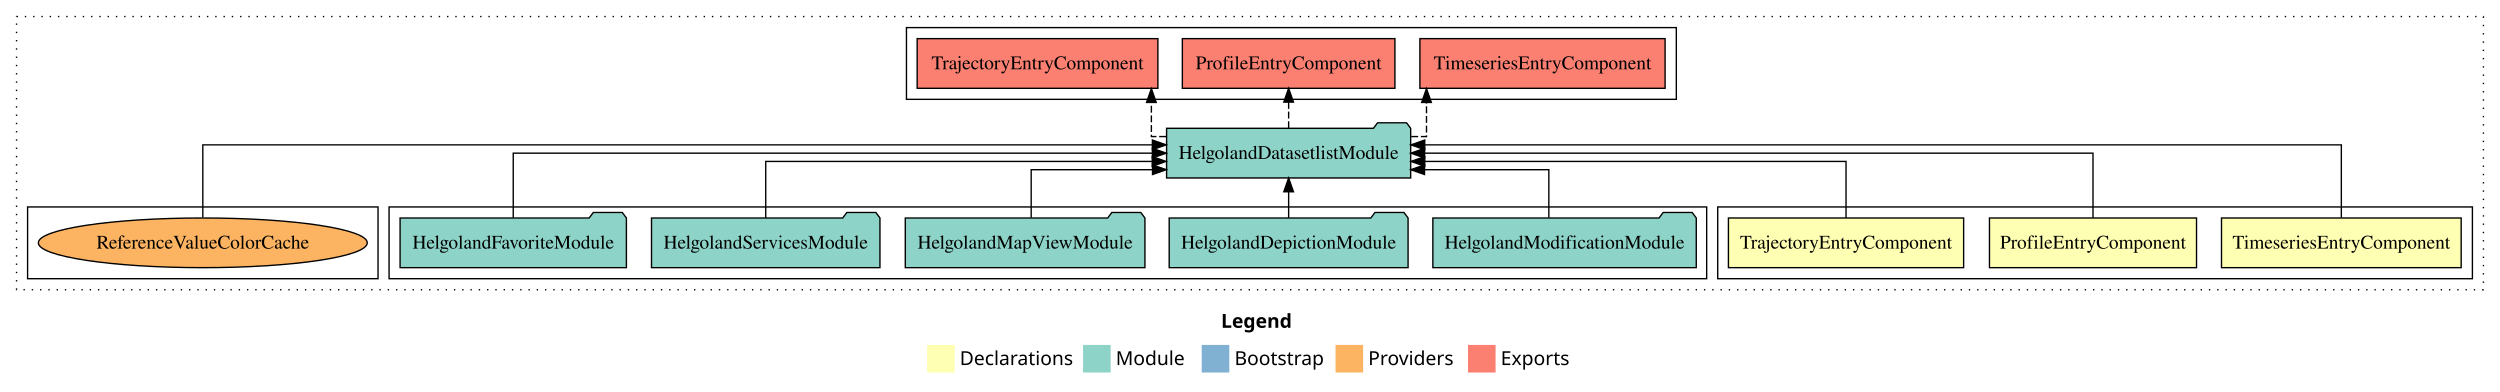
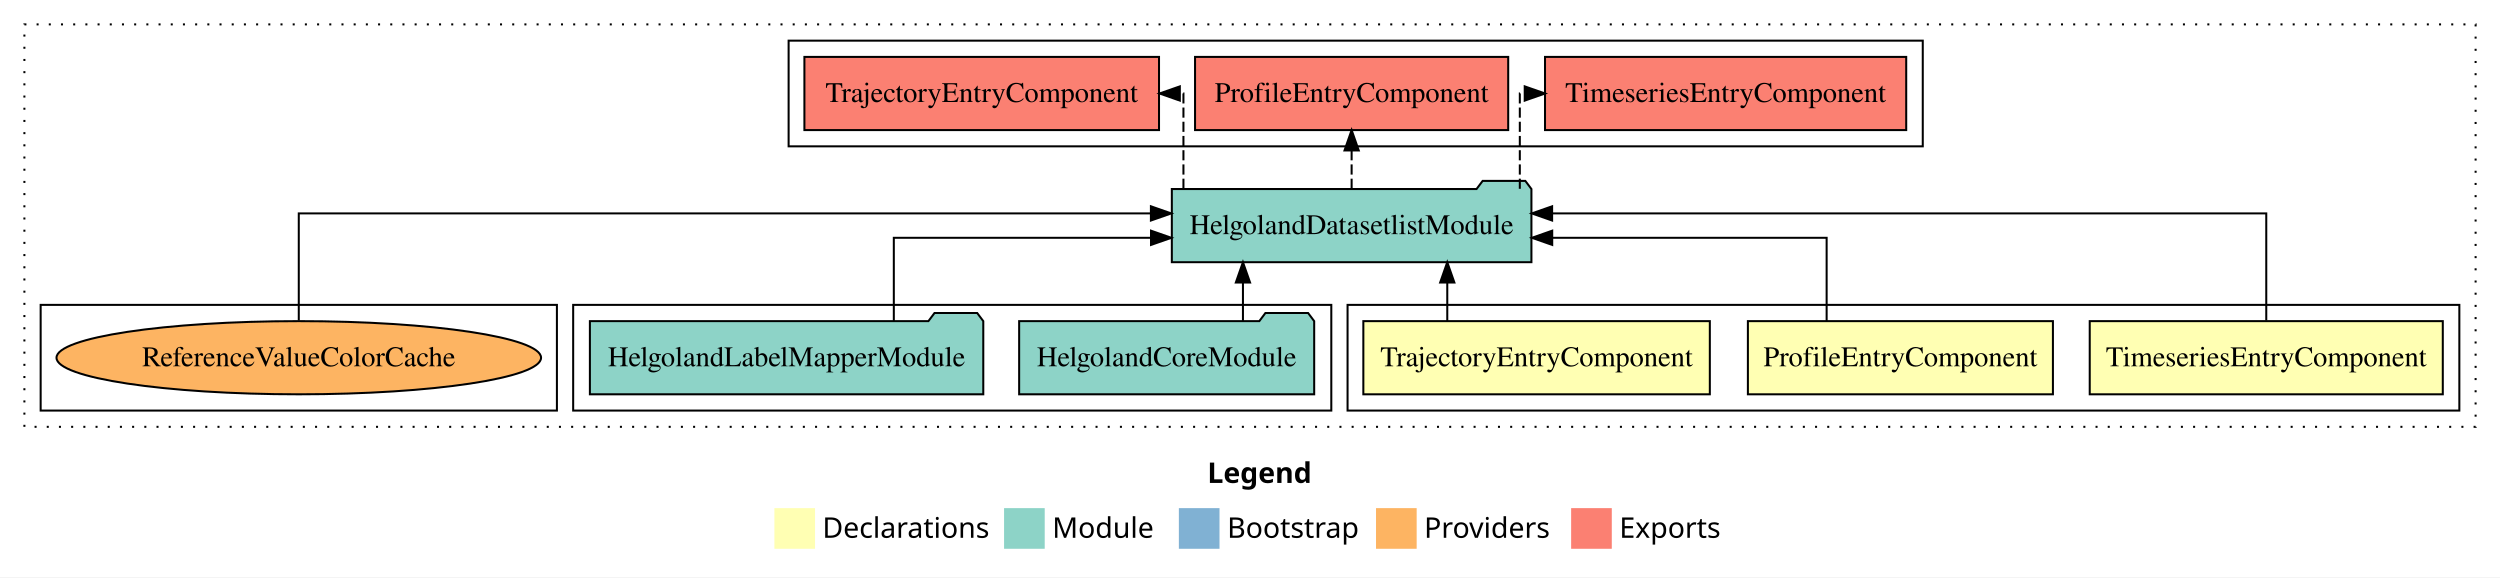
- <svg xmlns="http://www.w3.org/2000/svg" width="1812pt" height="284pt" viewBox="0.00 0.00 1812.00 284.00">
+ <svg xmlns="http://www.w3.org/2000/svg" width="1230pt" height="284pt" viewBox="0.00 0.00 1230.00 284.00">
  <g id="graph0" class="graph" transform="scale(1 1) rotate(0) translate(4 280)">
-     <polygon fill="#ffffff" stroke="transparent" points="-4,4 -4,-280 1808,-280 1808,4 -4,4" />
-     <text text-anchor="start" x="881.009" y="-42.4" font-family="sans-serif" font-weight="bold" font-size="14.00" fill="#000000">Legend</text>
-     <polygon fill="#ffffb3" stroke="transparent" points="668,-10 668,-30 688,-30 688,-10 668,-10" />
-     <text text-anchor="start" x="691.629" y="-15.4" font-family="sans-serif" font-size="14.00" fill="#000000">  Declarations</text>
-     <polygon fill="#8dd3c7" stroke="transparent" points="781,-10 781,-30 801,-30 801,-10 781,-10" />
-     <text text-anchor="start" x="804.725" y="-15.4" font-family="sans-serif" font-size="14.00" fill="#000000">  Module</text>
-     <polygon fill="#80b1d3" stroke="transparent" points="867,-10 867,-30 887,-30 887,-10 867,-10" />
-     <text text-anchor="start" x="890.781" y="-15.4" font-family="sans-serif" font-size="14.00" fill="#000000">  Bootstrap</text>
-     <polygon fill="#fdb462" stroke="transparent" points="964,-10 964,-30 984,-30 984,-10 964,-10" />
-     <text text-anchor="start" x="987.673" y="-15.4" font-family="sans-serif" font-size="14.00" fill="#000000">  Providers</text>
-     <polygon fill="#fb8072" stroke="transparent" points="1060,-10 1060,-30 1080,-30 1080,-10 1060,-10" />
-     <text text-anchor="start" x="1083.726" y="-15.4" font-family="sans-serif" font-size="14.00" fill="#000000">  Exports</text>
+     <polygon fill="#ffffff" stroke="transparent" points="-4,4 -4,-280 1226,-280 1226,4 -4,4" />
+     <text text-anchor="start" x="590.009" y="-42.4" font-family="sans-serif" font-weight="bold" font-size="14.00" fill="#000000">Legend</text>
+     <polygon fill="#ffffb3" stroke="transparent" points="377,-10 377,-30 397,-30 397,-10 377,-10" />
+     <text text-anchor="start" x="400.629" y="-15.4" font-family="sans-serif" font-size="14.00" fill="#000000">  Declarations</text>
+     <polygon fill="#8dd3c7" stroke="transparent" points="490,-10 490,-30 510,-30 510,-10 490,-10" />
+     <text text-anchor="start" x="513.725" y="-15.4" font-family="sans-serif" font-size="14.00" fill="#000000">  Module</text>
+     <polygon fill="#80b1d3" stroke="transparent" points="576,-10 576,-30 596,-30 596,-10 576,-10" />
+     <text text-anchor="start" x="599.781" y="-15.4" font-family="sans-serif" font-size="14.00" fill="#000000">  Bootstrap</text>
+     <polygon fill="#fdb462" stroke="transparent" points="673,-10 673,-30 693,-30 693,-10 673,-10" />
+     <text text-anchor="start" x="696.673" y="-15.4" font-family="sans-serif" font-size="14.00" fill="#000000">  Providers</text>
+     <polygon fill="#fb8072" stroke="transparent" points="769,-10 769,-30 789,-30 789,-10 769,-10" />
+     <text text-anchor="start" x="792.726" y="-15.4" font-family="sans-serif" font-size="14.00" fill="#000000">  Exports</text>
    <g id="clust1" class="cluster">
-       <polygon fill="none" stroke="#000000" stroke-dasharray="1,5" points="8,-70 8,-268 1796,-268 1796,-70 8,-70" />
+       <polygon fill="none" stroke="#000000" stroke-dasharray="1,5" points="8,-70 8,-268 1214,-268 1214,-70 8,-70" />
    </g>
    <g id="clust2" class="cluster">
-       <polygon fill="none" stroke="#000000" points="1241,-78 1241,-130 1788,-130 1788,-78 1241,-78" />
+       <polygon fill="none" stroke="#000000" points="659,-78 659,-130 1206,-130 1206,-78 659,-78" />
    </g>
    <g id="clust6" class="cluster">
-       <polygon fill="none" stroke="#000000" points="278,-78 278,-130 1233,-130 1233,-78 278,-78" />
+       <polygon fill="none" stroke="#000000" points="278,-78 278,-130 651,-130 651,-78 278,-78" />
    </g>
    <g id="clust7" class="cluster">
-       <polygon fill="none" stroke="#000000" points="653,-208 653,-260 1211,-260 1211,-208 653,-208" />
+       <polygon fill="none" stroke="#000000" points="384,-208 384,-260 942,-260 942,-208 384,-208" />
    </g>
    <g id="clust9" class="cluster">
      <polygon fill="none" stroke="#000000" points="16,-78 16,-130 270,-130 270,-78 16,-78" />
    </g>
    <g id="node1" class="node">
-       <polygon fill="#ffffb3" stroke="#000000" points="1779.854,-122 1606.146,-122 1606.146,-86 1779.854,-86 1779.854,-122" />
-       <text text-anchor="middle" x="1693" y="-99.8" font-family="Times,serif" font-size="14.00" fill="#000000">TimeseriesEntryComponent</text>
+       <polygon fill="#ffffb3" stroke="#000000" points="1197.854,-122 1024.146,-122 1024.146,-86 1197.854,-86 1197.854,-122" />
+       <text text-anchor="middle" x="1111" y="-99.8" font-family="Times,serif" font-size="14.00" fill="#000000">TimeseriesEntryComponent</text>
    </g>
    <g id="node4" class="node">
-       <polygon fill="#8dd3c7" stroke="#000000" points="1018.459,-187 1015.459,-191 994.459,-191 991.459,-187 841.541,-187 841.541,-151 1018.459,-151 1018.459,-187" />
-       <text text-anchor="middle" x="930" y="-164.8" font-family="Times,serif" font-size="14.00" fill="#000000">HelgolandDatasetlistModule</text>
+       <polygon fill="#8dd3c7" stroke="#000000" points="749.459,-187 746.459,-191 725.459,-191 722.459,-187 572.541,-187 572.541,-151 749.459,-151 749.459,-187" />
+       <text text-anchor="middle" x="661" y="-164.8" font-family="Times,serif" font-size="14.00" fill="#000000">HelgolandDatasetlistModule</text>
    </g>
    <g id="edge1" class="edge">
-       <path fill="none" stroke="#000000" d="M1693,-122.284C1693,-143.321 1693,-175 1693,-175 1693,-175 1028.645,-175 1028.645,-175" />
-       <polygon fill="#000000" stroke="#000000" points="1028.645,-171.5 1018.645,-175 1028.645,-178.5 1028.645,-171.5" />
+       <path fill="none" stroke="#000000" d="M1111,-122.284C1111,-143.321 1111,-175 1111,-175 1111,-175 759.637,-175 759.637,-175" />
+       <polygon fill="#000000" stroke="#000000" points="759.637,-171.5 749.637,-175 759.637,-178.5 759.637,-171.5" />
    </g>
    <g id="node2" class="node">
-       <polygon fill="#ffffb3" stroke="#000000" points="1588.036,-122 1437.964,-122 1437.964,-86 1588.036,-86 1588.036,-122" />
-       <text text-anchor="middle" x="1513" y="-99.8" font-family="Times,serif" font-size="14.00" fill="#000000">ProfileEntryComponent</text>
+       <polygon fill="#ffffb3" stroke="#000000" points="1006.037,-122 855.963,-122 855.963,-86 1006.037,-86 1006.037,-122" />
+       <text text-anchor="middle" x="931" y="-99.8" font-family="Times,serif" font-size="14.00" fill="#000000">ProfileEntryComponent</text>
    </g>
    <g id="edge2" class="edge">
-       <path fill="none" stroke="#000000" d="M1513,-122.106C1513,-141.339 1513,-169 1513,-169 1513,-169 1028.545,-169 1028.545,-169" />
-       <polygon fill="#000000" stroke="#000000" points="1028.545,-165.5 1018.545,-169 1028.545,-172.5 1028.545,-165.5" />
+       <path fill="none" stroke="#000000" d="M894.705,-122.022C894.705,-139.373 894.705,-163 894.705,-163 894.705,-163 759.687,-163 759.687,-163" />
+       <polygon fill="#000000" stroke="#000000" points="759.687,-159.5 749.687,-163 759.687,-166.5 759.687,-159.5" />
    </g>
    <g id="node3" class="node">
-       <polygon fill="#ffffb3" stroke="#000000" points="1419.235,-122 1248.765,-122 1248.765,-86 1419.235,-86 1419.235,-122" />
-       <text text-anchor="middle" x="1334" y="-99.8" font-family="Times,serif" font-size="14.00" fill="#000000">TrajectoryEntryComponent</text>
+       <polygon fill="#ffffb3" stroke="#000000" points="837.235,-122 666.765,-122 666.765,-86 837.235,-86 837.235,-122" />
+       <text text-anchor="middle" x="752" y="-99.8" font-family="Times,serif" font-size="14.00" fill="#000000">TrajectoryEntryComponent</text>
    </g>
    <g id="edge3" class="edge">
-       <path fill="none" stroke="#000000" d="M1334,-122.022C1334,-139.373 1334,-163 1334,-163 1334,-163 1028.659,-163 1028.659,-163" />
-       <polygon fill="#000000" stroke="#000000" points="1028.659,-159.5 1018.659,-163 1028.659,-166.5 1028.659,-159.5" />
+       <path fill="none" stroke="#000000" d="M708.056,-122.106C708.056,-122.106 708.056,-140.991 708.056,-140.991" />
+       <polygon fill="#000000" stroke="#000000" points="704.556,-140.991 708.056,-150.991 711.556,-140.991 704.556,-140.991" />
+     </g>
+     <g id="node7" class="node">
+       <polygon fill="#fb8072" stroke="#000000" points="933.855,-252 756.145,-252 756.145,-216 933.855,-216 933.855,-252" />
+       <text text-anchor="middle" x="845" y="-229.8" font-family="Times,serif" font-size="14.00" fill="#000000">TimeseriesEntryComponent </text>
+     </g>
+     <g id="edge6" class="edge">
+       <path fill="none" stroke="#000000" stroke-dasharray="5,2" d="M743.749,-187.106C743.749,-206.339 743.749,-234 743.749,-234 743.749,-234 746.164,-234 746.164,-234" />
+       <polygon fill="#000000" stroke="#000000" points="746.164,-237.5 756.164,-234 746.164,-230.5 746.164,-237.5" />
+     </g>
+     <g id="node8" class="node">
+       <polygon fill="#fb8072" stroke="#000000" points="738.036,-252 583.964,-252 583.964,-216 738.036,-216 738.036,-252" />
+       <text text-anchor="middle" x="661" y="-229.8" font-family="Times,serif" font-size="14.00" fill="#000000">ProfileEntryComponent </text>
+     </g>
+     <g id="edge7" class="edge">
+       <path fill="none" stroke="#000000" stroke-dasharray="5,2" d="M661,-187.106C661,-187.106 661,-205.991 661,-205.991" />
+       <polygon fill="#000000" stroke="#000000" points="657.5,-205.991 661,-215.991 664.5,-205.991 657.5,-205.991" />
+     </g>
+     <g id="node9" class="node">
+       <polygon fill="#fb8072" stroke="#000000" points="566.235,-252 391.765,-252 391.765,-216 566.235,-216 566.235,-252" />
+       <text text-anchor="middle" x="479" y="-229.8" font-family="Times,serif" font-size="14.00" fill="#000000">TrajectoryEntryComponent </text>
+     </g>
+     <g id="edge8" class="edge">
+       <path fill="none" stroke="#000000" stroke-dasharray="5,2" d="M578.251,-187.106C578.251,-206.339 578.251,-234 578.251,-234 578.251,-234 576.476,-234 576.476,-234" />
+       <polygon fill="#000000" stroke="#000000" points="576.476,-230.5 566.476,-234 576.476,-237.5 576.476,-230.5" />
+     </g>
+     <g id="node5" class="node">
+       <polygon fill="#8dd3c7" stroke="#000000" points="642.579,-122 639.579,-126 618.579,-126 615.579,-122 497.421,-122 497.421,-86 642.579,-86 642.579,-122" />
+       <text text-anchor="middle" x="570" y="-99.8" font-family="Times,serif" font-size="14.00" fill="#000000">HelgolandCoreModule</text>
+     </g>
+     <g id="edge4" class="edge">
+       <path fill="none" stroke="#000000" d="M607.53,-122.106C607.53,-122.106 607.53,-140.991 607.53,-140.991" />
+       <polygon fill="#000000" stroke="#000000" points="604.03,-140.991 607.53,-150.991 611.03,-140.991 604.03,-140.991" />
+     </g>
+     <g id="node6" class="node">
+       <polygon fill="#8dd3c7" stroke="#000000" points="479.774,-122 476.774,-126 455.774,-126 452.774,-122 286.226,-122 286.226,-86 479.774,-86 479.774,-122" />
+       <text text-anchor="middle" x="383" y="-99.8" font-family="Times,serif" font-size="14.00" fill="#000000">HelgolandLabelMapperModule</text>
+     </g>
+     <g id="edge5" class="edge">
+       <path fill="none" stroke="#000000" d="M435.76,-122.022C435.76,-139.373 435.76,-163 435.76,-163 435.76,-163 562.302,-163 562.302,-163" />
+       <polygon fill="#000000" stroke="#000000" points="562.302,-166.5 572.302,-163 562.302,-159.5 562.302,-166.5" />
    </g>
    <g id="node10" class="node">
-       <polygon fill="#fb8072" stroke="#000000" points="1202.855,-252 1025.145,-252 1025.145,-216 1202.855,-216 1202.855,-252" />
-       <text text-anchor="middle" x="1114" y="-229.8" font-family="Times,serif" font-size="14.00" fill="#000000">TimeseriesEntryComponent </text>
-     </g>
-     <g id="edge9" class="edge">
-       <path fill="none" stroke="#000000" stroke-dasharray="5,2" d="M1018.846,-181C1025.638,-181 1029.921,-181 1029.921,-181 1029.921,-181 1029.921,-205.76 1029.921,-205.76" />
-       <polygon fill="#000000" stroke="#000000" points="1026.421,-205.76 1029.921,-215.76 1033.421,-205.76 1026.421,-205.76" />
-     </g>
-     <g id="node11" class="node">
-       <polygon fill="#fb8072" stroke="#000000" points="1007.036,-252 852.964,-252 852.964,-216 1007.036,-216 1007.036,-252" />
-       <text text-anchor="middle" x="930" y="-229.8" font-family="Times,serif" font-size="14.00" fill="#000000">ProfileEntryComponent </text>
-     </g>
-     <g id="edge10" class="edge">
-       <path fill="none" stroke="#000000" stroke-dasharray="5,2" d="M930,-187.106C930,-187.106 930,-205.991 930,-205.991" />
-       <polygon fill="#000000" stroke="#000000" points="926.5,-205.991 930,-215.991 933.5,-205.991 926.5,-205.991" />
-     </g>
-     <g id="node12" class="node">
-       <polygon fill="#fb8072" stroke="#000000" points="835.235,-252 660.765,-252 660.765,-216 835.235,-216 835.235,-252" />
-       <text text-anchor="middle" x="748" y="-229.8" font-family="Times,serif" font-size="14.00" fill="#000000">TrajectoryEntryComponent </text>
-     </g>
-     <g id="edge11" class="edge">
-       <path fill="none" stroke="#000000" stroke-dasharray="5,2" d="M841.166,-181C834.624,-181 830.52,-181 830.52,-181 830.52,-181 830.52,-205.76 830.52,-205.76" />
-       <polygon fill="#000000" stroke="#000000" points="827.02,-205.76 830.52,-215.76 834.02,-205.76 827.02,-205.76" />
-     </g>
-     <g id="node5" class="node">
-       <polygon fill="#8dd3c7" stroke="#000000" points="1225.464,-122 1222.464,-126 1201.464,-126 1198.464,-122 1034.536,-122 1034.536,-86 1225.464,-86 1225.464,-122" />
-       <text text-anchor="middle" x="1130" y="-99.8" font-family="Times,serif" font-size="14.00" fill="#000000">HelgolandModificationModule</text>
-     </g>
-     <g id="edge4" class="edge">
-       <path fill="none" stroke="#000000" d="M1118.598,-122.24C1118.598,-137.571 1118.598,-157 1118.598,-157 1118.598,-157 1028.501,-157 1028.501,-157" />
-       <polygon fill="#000000" stroke="#000000" points="1028.501,-153.5 1018.5,-157 1028.501,-160.5 1028.501,-153.5" />
-     </g>
-     <g id="node6" class="node">
-       <polygon fill="#8dd3c7" stroke="#000000" points="1016.574,-122 1013.574,-126 992.574,-126 989.574,-122 843.426,-122 843.426,-86 1016.574,-86 1016.574,-122" />
-       <text text-anchor="middle" x="930" y="-99.8" font-family="Times,serif" font-size="14.00" fill="#000000">HelgolandDepictionModule</text>
-     </g>
-     <g id="edge5" class="edge">
-       <path fill="none" stroke="#000000" d="M930,-122.106C930,-122.106 930,-140.991 930,-140.991" />
-       <polygon fill="#000000" stroke="#000000" points="926.5,-140.991 930,-150.991 933.5,-140.991 926.5,-140.991" />
-     </g>
-     <g id="node7" class="node">
-       <polygon fill="#8dd3c7" stroke="#000000" points="825.845,-122 822.845,-126 801.845,-126 798.845,-122 652.155,-122 652.155,-86 825.845,-86 825.845,-122" />
-       <text text-anchor="middle" x="739" y="-99.8" font-family="Times,serif" font-size="14.00" fill="#000000">HelgolandMapViewModule</text>
-     </g>
-     <g id="edge6" class="edge">
-       <path fill="none" stroke="#000000" d="M743.402,-122.24C743.402,-137.571 743.402,-157 743.402,-157 743.402,-157 831.346,-157 831.346,-157" />
-       <polygon fill="#000000" stroke="#000000" points="831.346,-160.5 841.346,-157 831.346,-153.5 831.346,-160.5" />
-     </g>
-     <g id="node8" class="node">
-       <polygon fill="#8dd3c7" stroke="#000000" points="633.789,-122 630.789,-126 609.789,-126 606.789,-122 468.211,-122 468.211,-86 633.789,-86 633.789,-122" />
-       <text text-anchor="middle" x="551" y="-99.8" font-family="Times,serif" font-size="14.00" fill="#000000">HelgolandServicesModule</text>
-     </g>
-     <g id="edge7" class="edge">
-       <path fill="none" stroke="#000000" d="M551,-122.022C551,-139.373 551,-163 551,-163 551,-163 831.141,-163 831.141,-163" />
-       <polygon fill="#000000" stroke="#000000" points="831.141,-166.5 841.141,-163 831.141,-159.5 831.141,-166.5" />
-     </g>
-     <g id="node9" class="node">
-       <polygon fill="#8dd3c7" stroke="#000000" points="450.021,-122 447.021,-126 426.021,-126 423.021,-122 285.979,-122 285.979,-86 450.021,-86 450.021,-122" />
-       <text text-anchor="middle" x="368" y="-99.8" font-family="Times,serif" font-size="14.00" fill="#000000">HelgolandFavoriteModule</text>
-     </g>
-     <g id="edge8" class="edge">
-       <path fill="none" stroke="#000000" d="M368,-122.106C368,-141.339 368,-169 368,-169 368,-169 831.26,-169 831.26,-169" />
-       <polygon fill="#000000" stroke="#000000" points="831.26,-172.5 841.26,-169 831.26,-165.5 831.26,-172.5" />
-     </g>
-     <g id="node13" class="node">
      <ellipse fill="#fdb462" stroke="#000000" cx="143" cy="-104" rx="119.2" ry="18" />
      <text text-anchor="middle" x="143" y="-99.8" font-family="Times,serif" font-size="14.00" fill="#000000">ReferenceValueColorCache</text>
    </g>
-     <g id="edge12" class="edge">
-       <path fill="none" stroke="#000000" d="M143,-122.284C143,-143.321 143,-175 143,-175 143,-175 831.251,-175 831.251,-175" />
-       <polygon fill="#000000" stroke="#000000" points="831.251,-178.5 841.251,-175 831.251,-171.5 831.251,-178.5" />
+     <g id="edge9" class="edge">
+       <path fill="none" stroke="#000000" d="M143,-122.284C143,-143.321 143,-175 143,-175 143,-175 562.247,-175 562.247,-175" />
+       <polygon fill="#000000" stroke="#000000" points="562.247,-178.5 572.247,-175 562.247,-171.5 562.247,-178.5" />
    </g>
  </g>
</svg>
